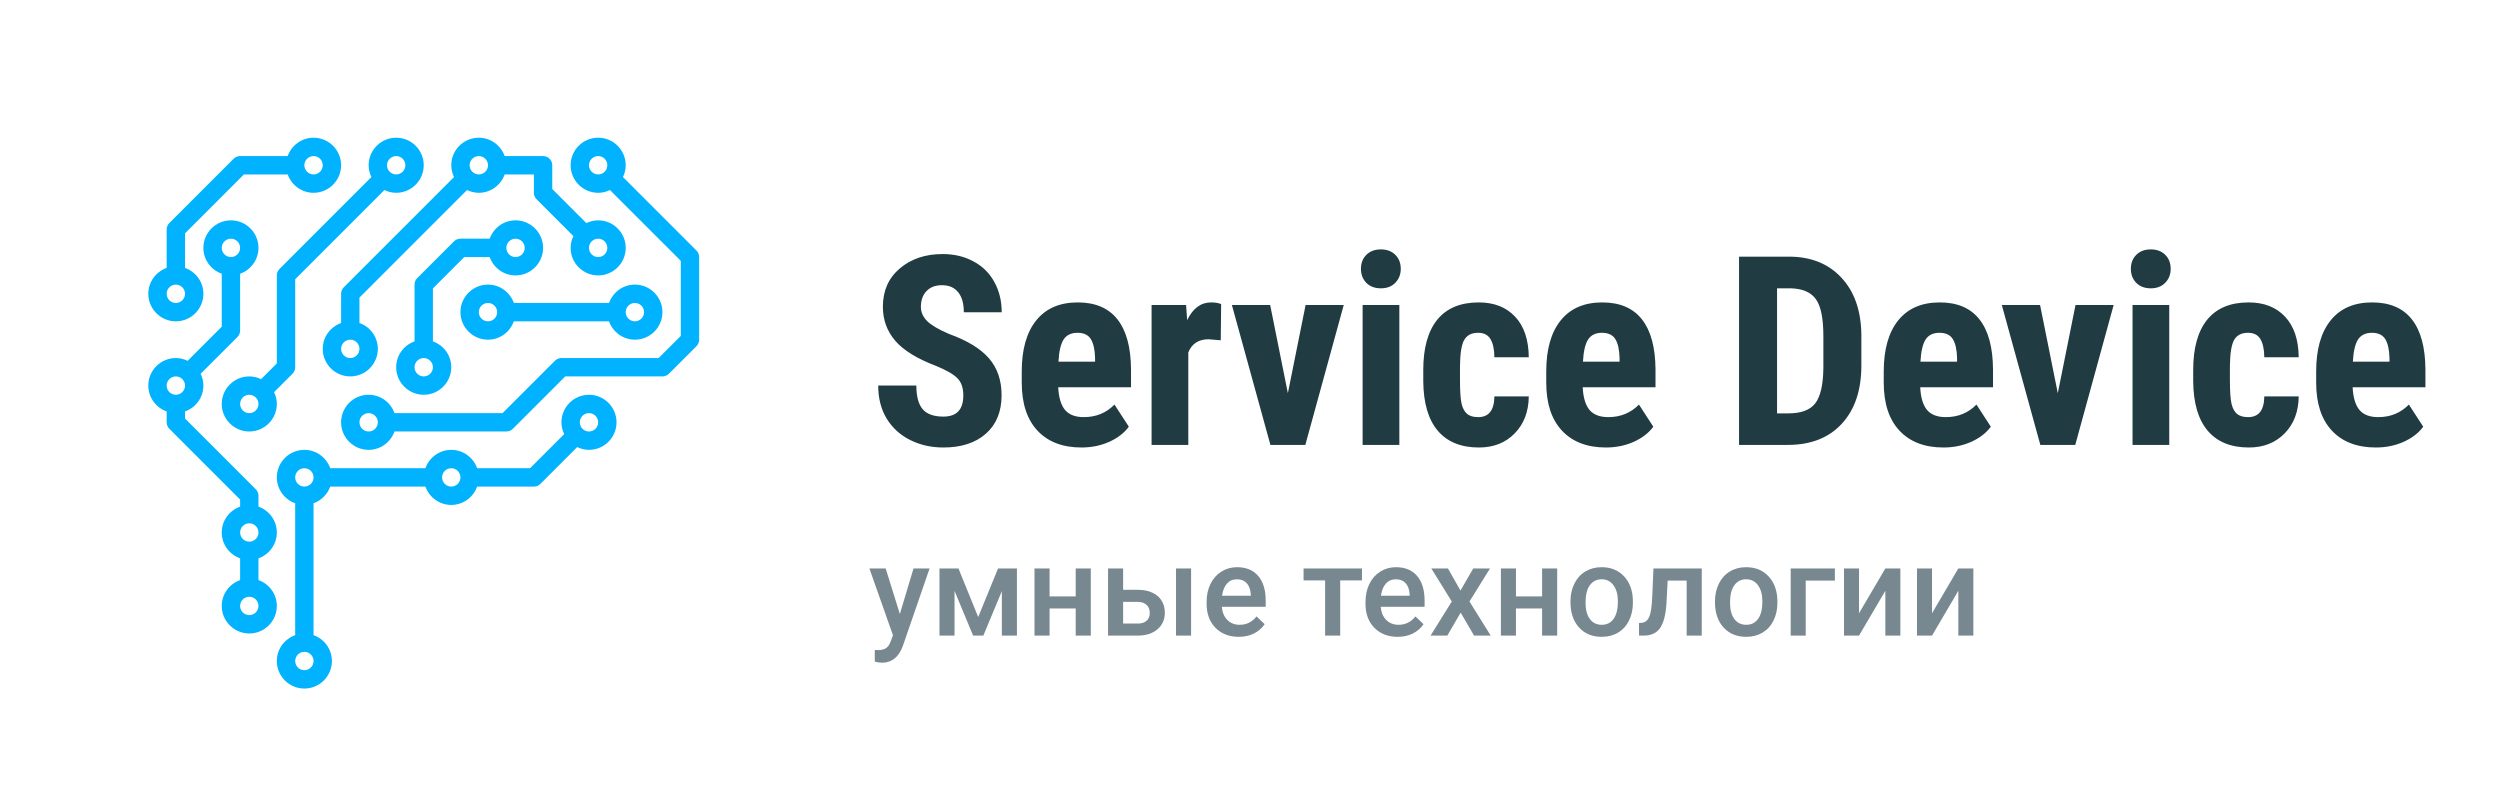
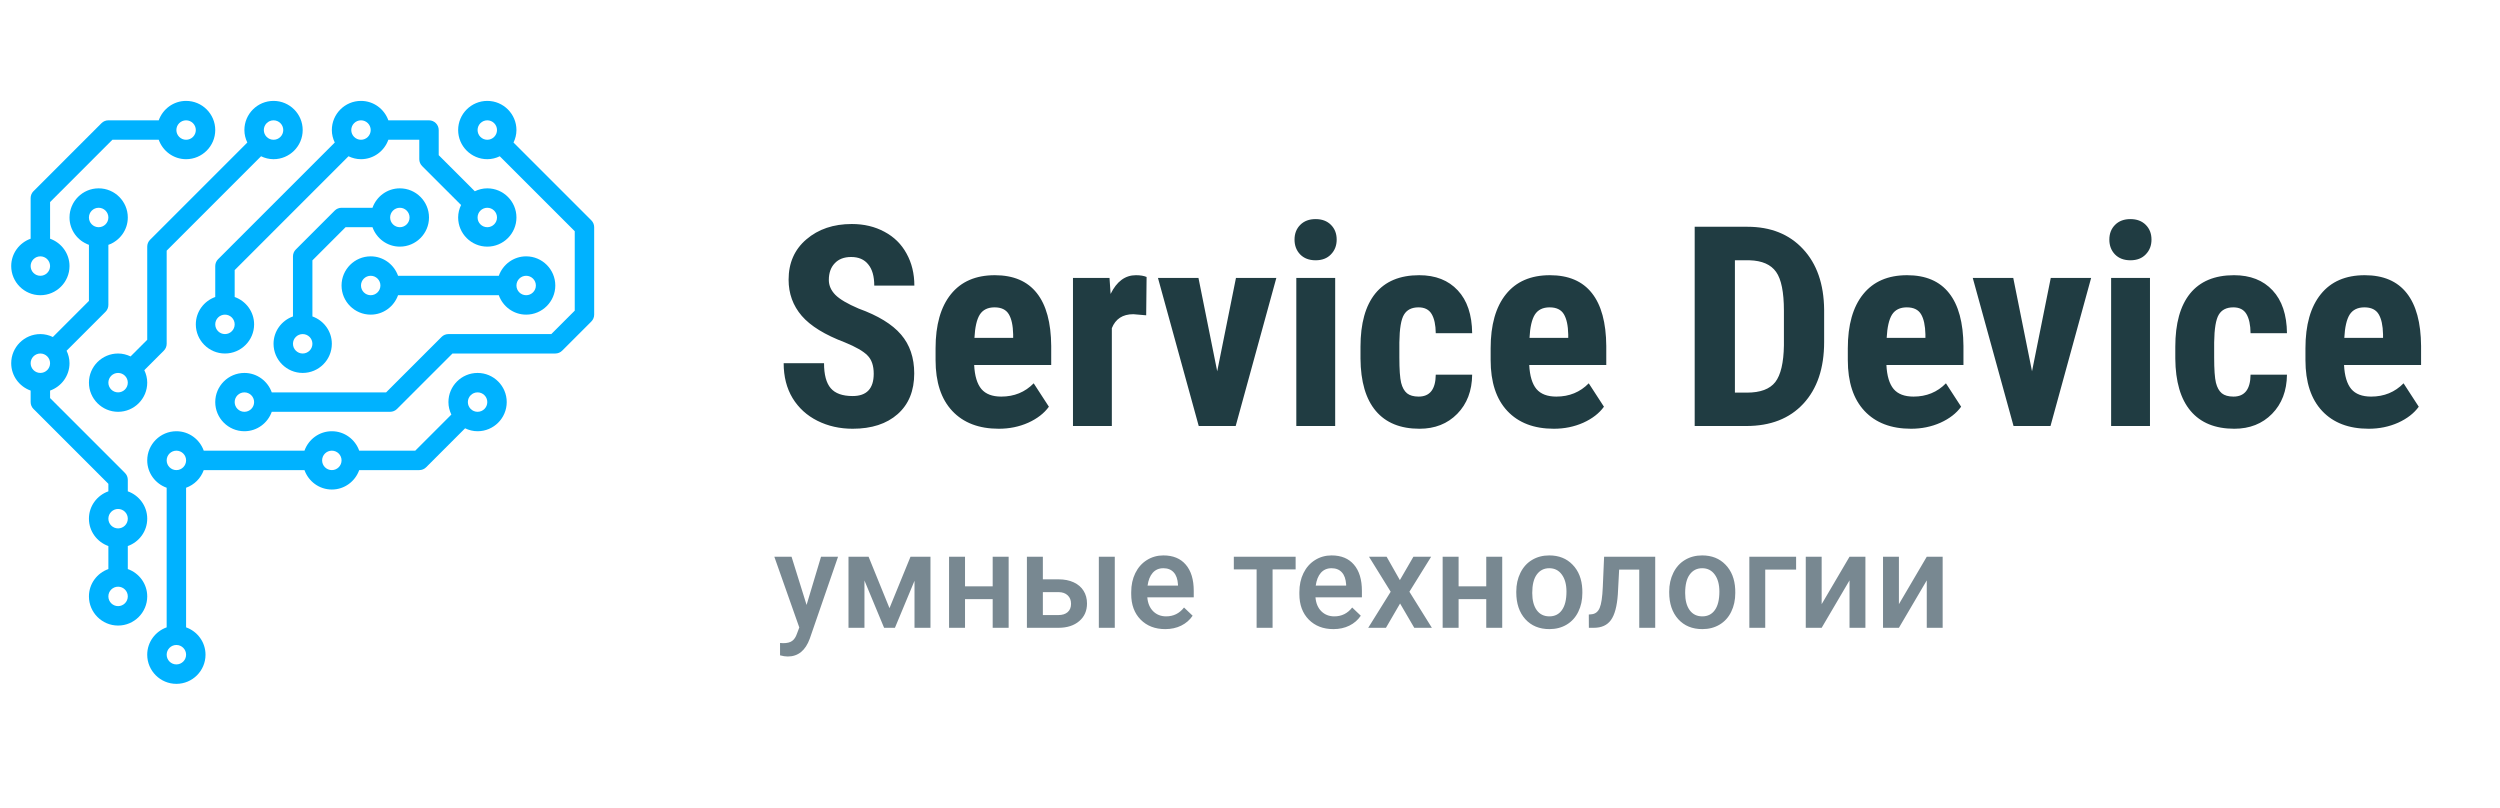
- <svg xmlns="http://www.w3.org/2000/svg" id="icon-logo-footer" width="236" height="76" viewBox="0 0 236 76" fill="none">
-   <path d="M90.936 37.337C90.936 36.613 90.748 36.067 90.374 35.701C90.008 35.327 89.336 34.94 88.36 34.541C86.578 33.866 85.296 33.077 84.515 32.173C83.733 31.262 83.343 30.188 83.343 28.951C83.343 27.453 83.872 26.253 84.93 25.35C85.996 24.438 87.347 23.982 88.982 23.982C90.073 23.982 91.045 24.214 91.9 24.678C92.754 25.134 93.409 25.781 93.865 26.619C94.329 27.457 94.561 28.41 94.561 29.476H90.984C90.984 28.645 90.805 28.015 90.447 27.584C90.097 27.144 89.589 26.924 88.921 26.924C88.295 26.924 87.806 27.111 87.457 27.486C87.107 27.852 86.932 28.349 86.932 28.975C86.932 29.463 87.127 29.907 87.518 30.306C87.908 30.696 88.6 31.103 89.593 31.526C91.326 32.153 92.584 32.922 93.365 33.834C94.154 34.745 94.549 35.905 94.549 37.312C94.549 38.859 94.056 40.067 93.072 40.938C92.087 41.809 90.748 42.244 89.056 42.244C87.908 42.244 86.862 42.008 85.918 41.536C84.974 41.064 84.234 40.389 83.697 39.51C83.168 38.631 82.903 37.593 82.903 36.397H86.504C86.504 37.422 86.704 38.167 87.103 38.631C87.501 39.095 88.152 39.327 89.056 39.327C90.309 39.327 90.936 38.663 90.936 37.337ZM102.093 42.244C100.319 42.244 98.935 41.715 97.942 40.657C96.95 39.599 96.453 38.086 96.453 36.116V35.066C96.453 32.983 96.909 31.376 97.82 30.245C98.732 29.113 100.038 28.548 101.739 28.548C103.399 28.548 104.648 29.081 105.486 30.147C106.325 31.205 106.752 32.776 106.768 34.859V36.556H99.895C99.944 37.532 100.16 38.248 100.542 38.704C100.925 39.152 101.515 39.376 102.312 39.376C103.468 39.376 104.432 38.981 105.206 38.191L106.561 40.279C106.137 40.865 105.523 41.341 104.717 41.707C103.912 42.065 103.037 42.244 102.093 42.244ZM99.92 34.139H103.375V33.821C103.358 33.032 103.228 32.434 102.984 32.027C102.74 31.62 102.317 31.416 101.714 31.416C101.112 31.416 100.673 31.632 100.396 32.063C100.127 32.495 99.969 33.187 99.92 34.139ZM115.24 32.124L114.092 32.027C113.148 32.027 112.509 32.442 112.176 33.272V42H108.709V28.792H111.968L112.066 30.22C112.611 29.105 113.364 28.548 114.324 28.548C114.715 28.548 115.032 28.601 115.276 28.706L115.24 32.124ZM121.575 37.117L123.248 28.792H126.849L123.223 42H119.927L116.29 28.792H119.903L121.575 37.117ZM132.098 42H128.631V28.792H132.098V42ZM128.472 25.374C128.472 24.837 128.643 24.398 128.985 24.056C129.327 23.714 129.782 23.543 130.352 23.543C130.922 23.543 131.377 23.714 131.719 24.056C132.061 24.398 132.232 24.837 132.232 25.374C132.232 25.903 132.061 26.342 131.719 26.692C131.386 27.042 130.93 27.217 130.352 27.217C129.774 27.217 129.314 27.042 128.973 26.692C128.639 26.342 128.472 25.903 128.472 25.374ZM139.544 39.376C140.545 39.376 141.054 38.724 141.07 37.422H144.317C144.301 38.863 143.857 40.026 142.986 40.914C142.116 41.801 140.993 42.244 139.617 42.244C137.916 42.244 136.618 41.715 135.723 40.657C134.828 39.599 134.372 38.041 134.356 35.982V34.932C134.356 32.857 134.795 31.274 135.674 30.184C136.561 29.093 137.868 28.548 139.593 28.548C141.049 28.548 142.197 29 143.035 29.903C143.873 30.798 144.301 32.072 144.317 33.724H141.07C141.062 32.983 140.94 32.413 140.704 32.015C140.468 31.616 140.077 31.416 139.532 31.416C138.93 31.416 138.498 31.632 138.238 32.063C137.977 32.487 137.839 33.313 137.823 34.541V35.884C137.823 36.959 137.876 37.711 137.981 38.143C138.087 38.566 138.262 38.879 138.506 39.083C138.75 39.278 139.096 39.376 139.544 39.376ZM151.604 42.244C149.83 42.244 148.447 41.715 147.454 40.657C146.461 39.599 145.965 38.086 145.965 36.116V35.066C145.965 32.983 146.421 31.376 147.332 30.245C148.243 29.113 149.55 28.548 151.25 28.548C152.911 28.548 154.16 29.081 154.998 30.147C155.836 31.205 156.264 32.776 156.28 34.859V36.556H149.407C149.456 37.532 149.672 38.248 150.054 38.704C150.437 39.152 151.027 39.376 151.824 39.376C152.98 39.376 153.944 38.981 154.717 38.191L156.072 40.279C155.649 40.865 155.035 41.341 154.229 41.707C153.423 42.065 152.549 42.244 151.604 42.244ZM149.432 34.139H152.886V33.821C152.87 33.032 152.74 32.434 152.496 32.027C152.251 31.62 151.828 31.416 151.226 31.416C150.624 31.416 150.184 31.632 149.908 32.063C149.639 32.495 149.48 33.187 149.432 34.139ZM164.166 42V24.227H168.865C170.94 24.227 172.592 24.886 173.821 26.204C175.058 27.523 175.689 29.329 175.713 31.624V34.505C175.713 36.84 175.095 38.676 173.858 40.01C172.629 41.337 170.932 42 168.768 42H164.166ZM167.754 27.217V39.022H168.829C170.025 39.022 170.867 38.708 171.355 38.081C171.844 37.447 172.1 36.356 172.125 34.81V31.722C172.125 30.061 171.893 28.906 171.429 28.255C170.965 27.596 170.175 27.25 169.061 27.217H167.754ZM183.465 42.244C181.691 42.244 180.307 41.715 179.314 40.657C178.322 39.599 177.825 38.086 177.825 36.116V35.066C177.825 32.983 178.281 31.376 179.192 30.245C180.104 29.113 181.41 28.548 183.111 28.548C184.771 28.548 186.02 29.081 186.858 30.147C187.697 31.205 188.124 32.776 188.14 34.859V36.556H181.268C181.316 37.532 181.532 38.248 181.915 38.704C182.297 39.152 182.887 39.376 183.685 39.376C184.84 39.376 185.805 38.981 186.578 38.191L187.933 40.279C187.509 40.865 186.895 41.341 186.089 41.707C185.284 42.065 184.409 42.244 183.465 42.244ZM181.292 34.139H184.747V33.821C184.73 33.032 184.6 32.434 184.356 32.027C184.112 31.62 183.689 31.416 183.086 31.416C182.484 31.416 182.045 31.632 181.768 32.063C181.5 32.495 181.341 33.187 181.292 34.139ZM194.256 37.117L195.928 28.792H199.529L195.904 42H192.608L188.97 28.792H192.583L194.256 37.117ZM204.778 42H201.312V28.792H204.778V42ZM201.153 25.374C201.153 24.837 201.324 24.398 201.666 24.056C202.007 23.714 202.463 23.543 203.033 23.543C203.602 23.543 204.058 23.714 204.4 24.056C204.742 24.398 204.913 24.837 204.913 25.374C204.913 25.903 204.742 26.342 204.4 26.692C204.066 27.042 203.611 27.217 203.033 27.217C202.455 27.217 201.995 27.042 201.653 26.692C201.32 26.342 201.153 25.903 201.153 25.374ZM212.225 39.376C213.226 39.376 213.734 38.724 213.75 37.422H216.998C216.981 38.863 216.538 40.026 215.667 40.914C214.796 41.801 213.673 42.244 212.298 42.244C210.597 42.244 209.299 41.715 208.404 40.657C207.509 39.599 207.053 38.041 207.037 35.982V34.932C207.037 32.857 207.476 31.274 208.355 30.184C209.242 29.093 210.548 28.548 212.273 28.548C213.73 28.548 214.878 29 215.716 29.903C216.554 30.798 216.981 32.072 216.998 33.724H213.75C213.742 32.983 213.62 32.413 213.384 32.015C213.148 31.616 212.758 31.416 212.212 31.416C211.61 31.416 211.179 31.632 210.918 32.063C210.658 32.487 210.52 33.313 210.503 34.541V35.884C210.503 36.959 210.556 37.711 210.662 38.143C210.768 38.566 210.943 38.879 211.187 39.083C211.431 39.278 211.777 39.376 212.225 39.376ZM224.285 42.244C222.511 42.244 221.128 41.715 220.135 40.657C219.142 39.599 218.646 38.086 218.646 36.116V35.066C218.646 32.983 219.101 31.376 220.013 30.245C220.924 29.113 222.23 28.548 223.931 28.548C225.591 28.548 226.84 29.081 227.679 30.147C228.517 31.205 228.944 32.776 228.96 34.859V36.556H222.088C222.137 37.532 222.352 38.248 222.735 38.704C223.117 39.152 223.707 39.376 224.505 39.376C225.66 39.376 226.625 38.981 227.398 38.191L228.753 40.279C228.33 40.865 227.715 41.341 226.91 41.707C226.104 42.065 225.229 42.244 224.285 42.244ZM222.112 34.139H225.567V33.821C225.551 33.032 225.42 32.434 225.176 32.027C224.932 31.62 224.509 31.416 223.907 31.416C223.305 31.416 222.865 31.632 222.588 32.063C222.32 32.495 222.161 33.187 222.112 34.139Z" fill="#203C42" />
-   <path d="M84.947 57.961L86.236 53.66H87.754L85.234 60.961C84.848 62.027 84.191 62.56 83.266 62.56C83.059 62.56 82.83 62.525 82.58 62.455V61.353L82.85 61.371C83.209 61.371 83.478 61.305 83.658 61.172C83.842 61.043 83.986 60.824 84.092 60.516L84.297 59.971L82.07 53.66H83.606L84.947 57.961ZM92.342 58.248L94.217 53.66H95.998V60H94.574V55.805L92.828 60H91.861L90.109 55.781V60H88.686V53.66H90.478L92.342 58.248ZM102.971 60H101.547V57.44H99.08V60H97.656V53.66H99.08V56.303H101.547V53.66H102.971V60ZM106.023 55.676H107.418C107.938 55.676 108.391 55.766 108.777 55.945C109.164 56.125 109.457 56.377 109.656 56.701C109.859 57.025 109.961 57.402 109.961 57.832C109.961 58.484 109.73 59.008 109.27 59.402C108.809 59.797 108.195 59.996 107.43 60H104.6V53.66H106.023V55.676ZM112.439 60H111.016V53.66H112.439V60ZM106.023 56.818V58.863H107.412C107.76 58.863 108.033 58.777 108.232 58.605C108.436 58.43 108.537 58.182 108.537 57.861C108.537 57.541 108.438 57.289 108.238 57.105C108.043 56.918 107.777 56.822 107.441 56.818H106.023ZM116.939 60.117C116.037 60.117 115.305 59.834 114.742 59.268C114.184 58.697 113.904 57.94 113.904 56.994V56.818C113.904 56.185 114.025 55.621 114.268 55.125C114.514 54.625 114.857 54.236 115.299 53.959C115.74 53.682 116.232 53.543 116.775 53.543C117.639 53.543 118.305 53.818 118.773 54.369C119.246 54.92 119.482 55.699 119.482 56.707V57.281H115.34C115.383 57.805 115.557 58.219 115.861 58.523C116.17 58.828 116.557 58.98 117.021 58.98C117.674 58.98 118.205 58.717 118.615 58.19L119.383 58.922C119.129 59.301 118.789 59.596 118.363 59.807C117.941 60.014 117.467 60.117 116.939 60.117ZM116.77 54.685C116.379 54.685 116.062 54.822 115.82 55.096C115.582 55.369 115.43 55.75 115.363 56.238H118.076V56.133C118.045 55.656 117.918 55.297 117.695 55.055C117.473 54.809 117.164 54.685 116.77 54.685ZM128.57 54.791H126.514V60H125.09V54.791H123.057V53.66H128.57V54.791ZM131.939 60.117C131.037 60.117 130.305 59.834 129.742 59.268C129.184 58.697 128.904 57.94 128.904 56.994V56.818C128.904 56.185 129.025 55.621 129.268 55.125C129.514 54.625 129.857 54.236 130.299 53.959C130.74 53.682 131.232 53.543 131.775 53.543C132.639 53.543 133.305 53.818 133.773 54.369C134.246 54.92 134.482 55.699 134.482 56.707V57.281H130.34C130.383 57.805 130.557 58.219 130.861 58.523C131.17 58.828 131.557 58.98 132.021 58.98C132.674 58.98 133.205 58.717 133.615 58.19L134.383 58.922C134.129 59.301 133.789 59.596 133.363 59.807C132.941 60.014 132.467 60.117 131.939 60.117ZM131.77 54.685C131.379 54.685 131.062 54.822 130.82 55.096C130.582 55.369 130.43 55.75 130.363 56.238H133.076V56.133C133.045 55.656 132.918 55.297 132.695 55.055C132.473 54.809 132.164 54.685 131.77 54.685ZM137.869 55.746L139.076 53.66H140.658L138.719 56.783L140.723 60H139.152L137.887 57.832L136.627 60H135.045L137.049 56.783L135.115 53.66H136.686L137.869 55.746ZM146.998 60H145.574V57.44H143.107V60H141.684V53.66H143.107V56.303H145.574V53.66H146.998V60ZM148.252 56.772C148.252 56.15 148.375 55.592 148.621 55.096C148.867 54.596 149.213 54.213 149.658 53.947C150.104 53.678 150.615 53.543 151.193 53.543C152.049 53.543 152.742 53.818 153.273 54.369C153.809 54.92 154.098 55.65 154.141 56.56L154.146 56.895C154.146 57.52 154.025 58.078 153.783 58.57C153.545 59.062 153.201 59.443 152.752 59.713C152.307 59.982 151.791 60.117 151.205 60.117C150.311 60.117 149.594 59.82 149.055 59.227C148.52 58.629 148.252 57.834 148.252 56.842V56.772ZM149.676 56.895C149.676 57.547 149.811 58.059 150.08 58.43C150.35 58.797 150.725 58.98 151.205 58.98C151.686 58.98 152.059 58.793 152.324 58.418C152.594 58.043 152.729 57.494 152.729 56.772C152.729 56.131 152.59 55.623 152.312 55.248C152.039 54.873 151.666 54.685 151.193 54.685C150.729 54.685 150.359 54.871 150.086 55.242C149.812 55.609 149.676 56.16 149.676 56.895ZM160.645 53.66V60H159.221V54.809H157.428L157.311 57.018C157.236 58.08 157.031 58.844 156.695 59.309C156.363 59.77 155.854 60 155.166 60H154.727L154.721 58.816L155.014 58.787C155.326 58.744 155.553 58.555 155.693 58.219C155.838 57.879 155.93 57.262 155.969 56.367L156.086 53.66H160.645ZM161.893 56.772C161.893 56.15 162.016 55.592 162.262 55.096C162.508 54.596 162.854 54.213 163.299 53.947C163.744 53.678 164.256 53.543 164.834 53.543C165.689 53.543 166.383 53.818 166.914 54.369C167.449 54.92 167.738 55.65 167.781 56.56L167.787 56.895C167.787 57.52 167.666 58.078 167.424 58.57C167.186 59.062 166.842 59.443 166.393 59.713C165.947 59.982 165.432 60.117 164.846 60.117C163.951 60.117 163.234 59.82 162.695 59.227C162.16 58.629 161.893 57.834 161.893 56.842V56.772ZM163.316 56.895C163.316 57.547 163.451 58.059 163.721 58.43C163.99 58.797 164.365 58.98 164.846 58.98C165.326 58.98 165.699 58.793 165.965 58.418C166.234 58.043 166.369 57.494 166.369 56.772C166.369 56.131 166.23 55.623 165.953 55.248C165.68 54.873 165.307 54.685 164.834 54.685C164.369 54.685 164 54.871 163.727 55.242C163.453 55.609 163.316 56.16 163.316 56.895ZM173.213 54.809H170.459V60H169.041V53.66H173.213V54.809ZM177.977 53.66H179.395V60H177.977V55.77L175.492 60H174.074V53.66H175.492V57.891L177.977 53.66ZM184.867 53.66H186.285V60H184.867V55.77L182.383 60H180.965V53.66H182.383V57.891L184.867 53.66Z" fill="#788891" />
-   <path d="M46.067 26.866C47.195 26.866 48.148 27.594 48.507 28.6H57.493C57.852 27.594 58.805 26.866 59.933 26.866C61.367 26.866 62.533 28.033 62.533 29.466C62.533 30.9 61.367 32.066 59.933 32.066C58.805 32.066 57.852 31.339 57.493 30.333H48.506C48.148 31.339 47.194 32.066 46.066 32.066C44.632 32.066 43.466 30.9 43.466 29.466C43.466 28.033 44.633 26.866 46.067 26.866ZM59.933 30.333C60.411 30.333 60.8 29.945 60.8 29.466C60.8 28.988 60.411 28.6 59.933 28.6C59.456 28.6 59.067 28.988 59.067 29.466C59.067 29.945 59.456 30.333 59.933 30.333ZM46.067 30.333C46.544 30.333 46.933 29.945 46.933 29.466C46.933 28.988 46.544 28.6 46.067 28.6C45.589 28.6 45.2 28.988 45.2 29.466C45.2 29.945 45.589 30.333 46.067 30.333Z" fill="#00B2FF" />
-   <path d="M39.133 32.226V26.866C39.133 26.636 39.224 26.416 39.387 26.254L42.854 22.787C43.016 22.624 43.237 22.533 43.467 22.533H46.226C46.585 21.527 47.538 20.8 48.667 20.8C50.1 20.8 51.267 21.966 51.267 23.4C51.267 24.833 50.1 26 48.667 26C47.538 26 46.585 25.273 46.226 24.267H43.825L40.867 27.225V32.226C41.873 32.585 42.6 33.538 42.6 34.666C42.6 36.1 41.433 37.266 40 37.266C38.566 37.266 37.4 36.1 37.4 34.666C37.4 33.538 38.127 32.585 39.133 32.226ZM48.667 24.267C49.144 24.267 49.533 23.878 49.533 23.4C49.533 22.922 49.144 22.533 48.667 22.533C48.189 22.533 47.8 22.922 47.8 23.4C47.8 23.878 48.189 24.267 48.667 24.267ZM40 35.533C40.477 35.533 40.867 35.145 40.867 34.666C40.867 34.188 40.477 33.8 40 33.8C39.522 33.8 39.133 34.188 39.133 34.666C39.133 35.145 39.522 35.533 40 35.533Z" fill="#00B2FF" />
-   <path d="M23.533 35.533C23.934 35.533 24.308 35.631 24.647 35.794L26.133 34.307V26C26.133 25.769 26.224 25.549 26.387 25.387L35.061 16.714C34.898 16.375 34.8 16 34.8 15.6C34.8 14.166 35.967 13 37.4 13C38.834 13 40 14.166 40 15.6C40 17.033 38.834 18.2 37.4 18.2C37 18.2 36.625 18.102 36.286 17.939L27.867 26.359V34.666C27.867 34.897 27.776 35.117 27.613 35.279L25.872 37.019C26.035 37.358 26.133 37.733 26.133 38.133C26.133 39.566 24.967 40.733 23.533 40.733C22.1 40.733 20.933 39.566 20.933 38.133C20.933 36.7 22.1 35.533 23.533 35.533ZM37.4 16.467C37.877 16.467 38.267 16.078 38.267 15.6C38.267 15.122 37.877 14.733 37.4 14.733C36.922 14.733 36.533 15.122 36.533 15.6C36.533 16.078 36.922 16.467 37.4 16.467ZM23.533 39C24.011 39 24.4 38.611 24.4 38.133C24.4 37.654 24.011 37.266 23.533 37.266C23.056 37.266 22.667 37.654 22.667 38.133C22.667 38.611 23.056 39 23.533 39Z" fill="#00B2FF" />
-   <path d="M15.733 25.293V21.666C15.733 21.436 15.824 21.216 15.987 21.054L22.054 14.987C22.216 14.824 22.437 14.733 22.667 14.733H27.159C27.518 13.727 28.472 13 29.6 13C31.033 13 32.2 14.166 32.2 15.6C32.2 17.033 31.033 18.2 29.6 18.2C28.472 18.2 27.518 17.473 27.159 16.467H23.025L17.467 22.025V25.293C18.473 25.651 19.2 26.605 19.2 27.733C19.2 29.166 18.033 30.333 16.6 30.333C15.166 30.333 14 29.166 14 27.733C14 26.605 14.727 25.651 15.733 25.293ZM29.6 16.467C30.078 16.467 30.467 16.078 30.467 15.6C30.467 15.122 30.078 14.733 29.6 14.733C29.122 14.733 28.733 15.122 28.733 15.6C28.733 16.078 29.122 16.467 29.6 16.467ZM16.6 28.6C17.078 28.6 17.467 28.212 17.467 27.733C17.467 27.255 17.078 26.866 16.6 26.866C16.122 26.866 15.733 27.255 15.733 27.733C15.733 28.212 16.122 28.6 16.6 28.6Z" fill="#00B2FF" />
-   <path d="M27.866 59.959V47.507C26.86 47.148 26.133 46.194 26.133 45.066C26.133 43.633 27.3 42.466 28.733 42.466C29.862 42.466 30.815 43.193 31.174 44.2H40.159C40.518 43.193 41.472 42.466 42.6 42.466C43.728 42.466 44.682 43.193 45.041 44.2H50.041L53.261 40.98C53.098 40.641 53 40.267 53 39.866C53 38.433 54.166 37.266 55.6 37.266C57.033 37.266 58.2 38.433 58.2 39.866C58.2 41.3 57.033 42.466 55.6 42.466C55.2 42.466 54.825 42.368 54.486 42.205L51.013 45.679C50.851 45.842 50.63 45.933 50.4 45.933H45.041C44.682 46.939 43.728 47.666 42.6 47.666C41.472 47.666 40.518 46.939 40.159 45.933H31.173C30.911 46.667 30.333 47.245 29.599 47.507V59.959C30.605 60.318 31.332 61.272 31.332 62.4C31.332 63.834 30.166 65 28.732 65C27.299 65 26.132 63.834 26.132 62.4C26.132 61.272 26.86 60.318 27.866 59.959ZM55.6 40.733C56.078 40.733 56.467 40.345 56.467 39.866C56.467 39.388 56.078 38.999 55.6 38.999C55.122 38.999 54.733 39.388 54.733 39.866C54.733 40.345 55.122 40.733 55.6 40.733ZM42.6 45.933C43.078 45.933 43.467 45.544 43.467 45.066C43.467 44.588 43.078 44.2 42.6 44.2C42.122 44.2 41.733 44.588 41.733 45.066C41.733 45.544 42.122 45.933 42.6 45.933ZM28.733 63.266C29.211 63.266 29.6 62.877 29.6 62.399C29.6 61.921 29.211 61.532 28.733 61.532C28.256 61.532 27.867 61.921 27.867 62.399C27.867 62.877 28.256 63.266 28.733 63.266ZM28.733 45.933C29.211 45.933 29.6 45.544 29.6 45.066C29.6 44.588 29.211 44.2 28.733 44.2C28.256 44.2 27.867 44.588 27.867 45.066C27.867 45.544 28.256 45.933 28.733 45.933Z" fill="#00B2FF" />
-   <path d="M32.2 30.492V27.733C32.2 27.503 32.291 27.282 32.454 27.12L42.861 16.714C42.698 16.375 42.6 16 42.6 15.6C42.6 14.166 43.767 13 45.2 13C46.328 13 47.282 13.727 47.641 14.733H51.267C51.745 14.733 52.133 15.121 52.133 15.6V17.841L55.353 21.061C55.692 20.898 56.066 20.8 56.467 20.8C57.9 20.8 59.067 21.966 59.067 23.4C59.067 24.833 57.9 26 56.467 26C55.033 26 53.867 24.833 53.867 23.4C53.867 22.999 53.965 22.625 54.127 22.286L50.654 18.813C50.491 18.651 50.4 18.43 50.4 18.2V16.467H47.641C47.282 17.473 46.328 18.2 45.2 18.2C44.8 18.2 44.425 18.102 44.086 17.939L33.933 28.092V30.492C34.94 30.851 35.667 31.805 35.667 32.933C35.667 34.366 34.5 35.533 33.067 35.533C31.633 35.533 30.467 34.366 30.467 32.933C30.467 31.805 31.194 30.851 32.2 30.492ZM56.467 24.267C56.944 24.267 57.333 23.878 57.333 23.4C57.333 22.921 56.944 22.533 56.467 22.533C55.989 22.533 55.6 22.921 55.6 23.4C55.6 23.878 55.989 24.267 56.467 24.267ZM45.2 16.467C45.678 16.467 46.067 16.078 46.067 15.6C46.067 15.122 45.678 14.733 45.2 14.733C44.722 14.733 44.333 15.122 44.333 15.6C44.333 16.078 44.722 16.467 45.2 16.467ZM33.067 33.8C33.544 33.8 33.933 33.411 33.933 32.933C33.933 32.455 33.544 32.066 33.067 32.066C32.589 32.066 32.2 32.455 32.2 32.933C32.2 33.411 32.589 33.8 33.067 33.8Z" fill="#00B2FF" />
-   <path d="M34.8 37.266C35.928 37.266 36.882 37.993 37.24 39H47.441L52.387 34.054C52.549 33.891 52.77 33.8 53 33.8H62.175L64.267 31.708V24.625L57.58 17.939C57.242 18.102 56.867 18.2 56.467 18.2C55.033 18.2 53.867 17.033 53.867 15.6C53.867 14.166 55.033 13 56.467 13C57.9 13 59.067 14.166 59.067 15.6C59.067 16 58.969 16.375 58.806 16.714L65.746 23.654C65.909 23.816 66 24.036 66 24.267V32.066C66 32.297 65.909 32.517 65.746 32.679L63.146 35.279C62.984 35.442 62.763 35.533 62.533 35.533H53.359L48.413 40.479C48.251 40.642 48.03 40.733 47.8 40.733H37.24C36.882 41.739 35.928 42.466 34.8 42.466C33.367 42.466 32.2 41.3 32.2 39.866C32.2 38.433 33.367 37.266 34.8 37.266ZM56.467 14.733C55.989 14.733 55.6 15.122 55.6 15.6C55.6 16.078 55.989 16.467 56.467 16.467C56.944 16.467 57.333 16.078 57.333 15.6C57.333 15.122 56.944 14.733 56.467 14.733ZM34.8 40.733C35.278 40.733 35.667 40.345 35.667 39.866C35.667 39.388 35.278 39 34.8 39C34.322 39 33.933 39.388 33.933 39.866C33.933 40.345 34.322 40.733 34.8 40.733Z" fill="#00B2FF" />
-   <path d="M16.6 33.8C17 33.8 17.375 33.898 17.714 34.061L20.933 30.841V25.84C19.927 25.482 19.2 24.528 19.2 23.4C19.2 21.966 20.366 20.8 21.8 20.8C23.233 20.8 24.4 21.966 24.4 23.4C24.4 24.528 23.673 25.482 22.667 25.84V31.2C22.667 31.43 22.576 31.65 22.413 31.812L18.939 35.286C19.102 35.625 19.2 35.999 19.2 36.4C19.2 37.528 18.473 38.481 17.467 38.84V39.508L24.146 46.187C24.309 46.349 24.4 46.569 24.4 46.8V47.826C25.406 48.184 26.133 49.138 26.133 50.266C26.133 51.395 25.406 52.348 24.4 52.707V54.76C25.406 55.118 26.133 56.072 26.133 57.2C26.133 58.634 24.967 59.8 23.533 59.8C22.1 59.8 20.933 58.634 20.933 57.2C20.933 56.072 21.66 55.118 22.667 54.76V52.707C21.66 52.348 20.933 51.395 20.933 50.266C20.933 49.138 21.66 48.184 22.667 47.826V47.158L15.987 40.479C15.824 40.317 15.733 40.097 15.733 39.866V38.84C14.727 38.481 14 37.528 14 36.4C14 34.966 15.166 33.8 16.6 33.8ZM21.8 24.267C22.277 24.267 22.667 23.878 22.667 23.4C22.667 22.922 22.277 22.533 21.8 22.533C21.322 22.533 20.933 22.922 20.933 23.4C20.933 23.878 21.322 24.267 21.8 24.267ZM23.533 58.066C24.011 58.066 24.4 57.678 24.4 57.199C24.4 56.721 24.011 56.333 23.533 56.333C23.056 56.333 22.667 56.721 22.667 57.199C22.667 57.678 23.056 58.066 23.533 58.066ZM23.533 51.133C24.011 51.133 24.4 50.745 24.4 50.266C24.4 49.788 24.011 49.4 23.533 49.4C23.056 49.4 22.667 49.788 22.667 50.266C22.667 50.745 23.056 51.133 23.533 51.133ZM16.6 37.266C17.078 37.266 17.467 36.878 17.467 36.4C17.467 35.921 17.078 35.533 16.6 35.533C16.122 35.533 15.733 35.921 15.733 36.4C15.733 36.878 16.122 37.266 16.6 37.266Z" fill="#00B2FF" />
+ <svg xmlns="http://www.w3.org/2000/svg" id="icon-logo-footer" width="223" height="72" viewBox="0 0 223 72" fill="none">
+   <path d="M77.936 33.337C77.936 32.613 77.748 32.067 77.374 31.701C77.008 31.327 76.336 30.94 75.36 30.541C73.578 29.866 72.296 29.077 71.515 28.173C70.733 27.262 70.343 26.188 70.343 24.951C70.343 23.453 70.872 22.253 71.93 21.35C72.996 20.438 74.347 19.982 75.982 19.982C77.073 19.982 78.045 20.214 78.9 20.678C79.754 21.134 80.409 21.781 80.865 22.619C81.329 23.457 81.561 24.41 81.561 25.476H77.984C77.984 24.645 77.805 24.015 77.447 23.584C77.097 23.144 76.589 22.924 75.921 22.924C75.295 22.924 74.806 23.111 74.457 23.486C74.107 23.852 73.932 24.349 73.932 24.975C73.932 25.463 74.127 25.907 74.518 26.306C74.908 26.696 75.6 27.103 76.593 27.526C78.326 28.153 79.584 28.922 80.365 29.834C81.154 30.745 81.549 31.905 81.549 33.312C81.549 34.859 81.056 36.067 80.072 36.938C79.087 37.809 77.748 38.244 76.056 38.244C74.908 38.244 73.862 38.008 72.918 37.536C71.974 37.064 71.234 36.389 70.697 35.51C70.168 34.631 69.903 33.593 69.903 32.397H73.504C73.504 33.422 73.704 34.167 74.103 34.631C74.501 35.095 75.152 35.327 76.056 35.327C77.309 35.327 77.936 34.663 77.936 33.337ZM89.093 38.244C87.319 38.244 85.935 37.715 84.942 36.657C83.95 35.599 83.453 34.086 83.453 32.116V31.066C83.453 28.983 83.909 27.376 84.82 26.245C85.732 25.113 87.038 24.548 88.739 24.548C90.399 24.548 91.648 25.081 92.486 26.147C93.325 27.205 93.752 28.776 93.768 30.859V32.556H86.895C86.944 33.532 87.16 34.248 87.543 34.704C87.925 35.152 88.515 35.376 89.312 35.376C90.468 35.376 91.433 34.981 92.206 34.191L93.561 36.279C93.137 36.865 92.523 37.341 91.717 37.707C90.912 38.065 90.037 38.244 89.093 38.244ZM86.92 30.139H90.374V29.821C90.358 29.032 90.228 28.434 89.984 28.027C89.74 27.62 89.317 27.416 88.714 27.416C88.112 27.416 87.673 27.632 87.396 28.064C87.127 28.495 86.969 29.186 86.92 30.139ZM102.24 28.125L101.092 28.027C100.148 28.027 99.509 28.442 99.176 29.272V38H95.709V24.792H98.968L99.066 26.22C99.611 25.105 100.364 24.548 101.324 24.548C101.715 24.548 102.032 24.601 102.276 24.706L102.24 28.125ZM108.575 33.117L110.248 24.792H113.849L110.223 38H106.927L103.29 24.792H106.903L108.575 33.117ZM119.098 38H115.631V24.792H119.098V38ZM115.472 21.374C115.472 20.837 115.643 20.398 115.985 20.056C116.327 19.714 116.782 19.543 117.352 19.543C117.922 19.543 118.377 19.714 118.719 20.056C119.061 20.398 119.232 20.837 119.232 21.374C119.232 21.903 119.061 22.342 118.719 22.692C118.386 23.042 117.93 23.217 117.352 23.217C116.774 23.217 116.314 23.042 115.973 22.692C115.639 22.342 115.472 21.903 115.472 21.374ZM126.544 35.376C127.545 35.376 128.054 34.724 128.07 33.422H131.317C131.301 34.863 130.857 36.026 129.986 36.914C129.116 37.801 127.993 38.244 126.617 38.244C124.916 38.244 123.618 37.715 122.723 36.657C121.828 35.599 121.372 34.041 121.356 31.982V30.932C121.356 28.857 121.795 27.274 122.674 26.184C123.561 25.093 124.868 24.548 126.593 24.548C128.049 24.548 129.197 25 130.035 25.903C130.873 26.798 131.301 28.072 131.317 29.724H128.07C128.062 28.983 127.94 28.413 127.704 28.015C127.468 27.616 127.077 27.416 126.532 27.416C125.93 27.416 125.498 27.632 125.238 28.064C124.977 28.487 124.839 29.313 124.823 30.541V31.884C124.823 32.959 124.876 33.711 124.981 34.143C125.087 34.566 125.262 34.879 125.506 35.083C125.75 35.278 126.096 35.376 126.544 35.376ZM138.604 38.244C136.83 38.244 135.447 37.715 134.454 36.657C133.461 35.599 132.965 34.086 132.965 32.116V31.066C132.965 28.983 133.421 27.376 134.332 26.245C135.243 25.113 136.55 24.548 138.25 24.548C139.911 24.548 141.16 25.081 141.998 26.147C142.836 27.205 143.264 28.776 143.28 30.859V32.556H136.407C136.456 33.532 136.672 34.248 137.054 34.704C137.437 35.152 138.027 35.376 138.824 35.376C139.98 35.376 140.944 34.981 141.717 34.191L143.072 36.279C142.649 36.865 142.035 37.341 141.229 37.707C140.423 38.065 139.549 38.244 138.604 38.244ZM136.432 30.139H139.886V29.821C139.87 29.032 139.74 28.434 139.496 28.027C139.251 27.62 138.828 27.416 138.226 27.416C137.624 27.416 137.184 27.632 136.908 28.064C136.639 28.495 136.48 29.186 136.432 30.139ZM151.166 38V20.227H155.865C157.94 20.227 159.592 20.886 160.821 22.204C162.058 23.523 162.689 25.329 162.713 27.624V30.505C162.713 32.84 162.095 34.676 160.858 36.01C159.629 37.337 157.932 38 155.768 38H151.166ZM154.754 23.217V35.022H155.829C157.025 35.022 157.867 34.708 158.355 34.081C158.844 33.447 159.1 32.356 159.125 30.81V27.722C159.125 26.061 158.893 24.906 158.429 24.255C157.965 23.596 157.175 23.25 156.061 23.217H154.754ZM170.465 38.244C168.691 38.244 167.307 37.715 166.314 36.657C165.322 35.599 164.825 34.086 164.825 32.116V31.066C164.825 28.983 165.281 27.376 166.192 26.245C167.104 25.113 168.41 24.548 170.111 24.548C171.771 24.548 173.02 25.081 173.858 26.147C174.697 27.205 175.124 28.776 175.14 30.859V32.556H168.268C168.316 33.532 168.532 34.248 168.915 34.704C169.297 35.152 169.887 35.376 170.685 35.376C171.84 35.376 172.805 34.981 173.578 34.191L174.933 36.279C174.509 36.865 173.895 37.341 173.089 37.707C172.284 38.065 171.409 38.244 170.465 38.244ZM168.292 30.139H171.747V29.821C171.73 29.032 171.6 28.434 171.356 28.027C171.112 27.62 170.689 27.416 170.086 27.416C169.484 27.416 169.045 27.632 168.768 28.064C168.5 28.495 168.341 29.186 168.292 30.139ZM181.256 33.117L182.928 24.792H186.529L182.904 38H179.608L175.97 24.792H179.583L181.256 33.117ZM191.778 38H188.312V24.792H191.778V38ZM188.153 21.374C188.153 20.837 188.324 20.398 188.666 20.056C189.007 19.714 189.463 19.543 190.033 19.543C190.602 19.543 191.058 19.714 191.4 20.056C191.742 20.398 191.913 20.837 191.913 21.374C191.913 21.903 191.742 22.342 191.4 22.692C191.066 23.042 190.611 23.217 190.033 23.217C189.455 23.217 188.995 23.042 188.653 22.692C188.32 22.342 188.153 21.903 188.153 21.374ZM199.225 35.376C200.226 35.376 200.734 34.724 200.75 33.422H203.998C203.981 34.863 203.538 36.026 202.667 36.914C201.796 37.801 200.673 38.244 199.298 38.244C197.597 38.244 196.299 37.715 195.404 36.657C194.509 35.599 194.053 34.041 194.037 31.982V30.932C194.037 28.857 194.476 27.274 195.355 26.184C196.242 25.093 197.548 24.548 199.273 24.548C200.73 24.548 201.878 25 202.716 25.903C203.554 26.798 203.981 28.072 203.998 29.724H200.75C200.742 28.983 200.62 28.413 200.384 28.015C200.148 27.616 199.758 27.416 199.212 27.416C198.61 27.416 198.179 27.632 197.918 28.064C197.658 28.487 197.52 29.313 197.503 30.541V31.884C197.503 32.959 197.556 33.711 197.662 34.143C197.768 34.566 197.943 34.879 198.187 35.083C198.431 35.278 198.777 35.376 199.225 35.376ZM211.285 38.244C209.511 38.244 208.128 37.715 207.135 36.657C206.142 35.599 205.646 34.086 205.646 32.116V31.066C205.646 28.983 206.101 27.376 207.013 26.245C207.924 25.113 209.23 24.548 210.931 24.548C212.591 24.548 213.84 25.081 214.679 26.147C215.517 27.205 215.944 28.776 215.96 30.859V32.556H209.088C209.137 33.532 209.352 34.248 209.735 34.704C210.117 35.152 210.707 35.376 211.505 35.376C212.66 35.376 213.625 34.981 214.398 34.191L215.753 36.279C215.33 36.865 214.715 37.341 213.91 37.707C213.104 38.065 212.229 38.244 211.285 38.244ZM209.112 30.139H212.567V29.821C212.551 29.032 212.42 28.434 212.176 28.027C211.932 27.62 211.509 27.416 210.907 27.416C210.305 27.416 209.865 27.632 209.588 28.064C209.32 28.495 209.161 29.186 209.112 30.139Z" fill="#203C42" />
+   <path d="M71.947 53.961L73.236 49.66H74.754L72.234 56.961C71.848 58.027 71.191 58.56 70.266 58.56C70.059 58.56 69.83 58.525 69.58 58.455V57.353L69.85 57.371C70.209 57.371 70.478 57.305 70.658 57.172C70.842 57.043 70.986 56.824 71.092 56.516L71.297 55.971L69.07 49.66H70.606L71.947 53.961ZM79.342 54.248L81.217 49.66H82.998V56H81.574V51.805L79.828 56H78.861L77.109 51.781V56H75.686V49.66H77.478L79.342 54.248ZM89.971 56H88.547V53.44H86.08V56H84.656V49.66H86.08V52.303H88.547V49.66H89.971V56ZM93.023 51.676H94.418C94.938 51.676 95.391 51.766 95.777 51.945C96.164 52.125 96.457 52.377 96.656 52.701C96.859 53.025 96.961 53.402 96.961 53.832C96.961 54.484 96.731 55.008 96.269 55.402C95.809 55.797 95.195 55.996 94.43 56H91.6V49.66H93.023V51.676ZM99.439 56H98.016V49.66H99.439V56ZM93.023 52.818V54.863H94.412C94.76 54.863 95.033 54.777 95.232 54.605C95.436 54.43 95.537 54.182 95.537 53.861C95.537 53.541 95.438 53.289 95.238 53.105C95.043 52.918 94.777 52.822 94.441 52.818H93.023ZM103.939 56.117C103.037 56.117 102.305 55.834 101.742 55.268C101.184 54.697 100.904 53.94 100.904 52.994V52.818C100.904 52.185 101.025 51.621 101.268 51.125C101.514 50.625 101.857 50.236 102.299 49.959C102.74 49.682 103.232 49.543 103.775 49.543C104.639 49.543 105.305 49.818 105.773 50.369C106.246 50.92 106.482 51.699 106.482 52.707V53.281H102.34C102.383 53.805 102.557 54.219 102.861 54.523C103.17 54.828 103.557 54.98 104.021 54.98C104.674 54.98 105.205 54.717 105.615 54.19L106.383 54.922C106.129 55.301 105.789 55.596 105.363 55.807C104.941 56.014 104.467 56.117 103.939 56.117ZM103.77 50.685C103.379 50.685 103.062 50.822 102.82 51.096C102.582 51.369 102.43 51.75 102.363 52.238H105.076V52.133C105.045 51.656 104.918 51.297 104.695 51.055C104.473 50.809 104.164 50.685 103.77 50.685ZM115.57 50.791H113.514V56H112.09V50.791H110.057V49.66H115.57V50.791ZM118.939 56.117C118.037 56.117 117.305 55.834 116.742 55.268C116.184 54.697 115.904 53.94 115.904 52.994V52.818C115.904 52.185 116.025 51.621 116.268 51.125C116.514 50.625 116.857 50.236 117.299 49.959C117.74 49.682 118.232 49.543 118.775 49.543C119.639 49.543 120.305 49.818 120.773 50.369C121.246 50.92 121.482 51.699 121.482 52.707V53.281H117.34C117.383 53.805 117.557 54.219 117.861 54.523C118.17 54.828 118.557 54.98 119.021 54.98C119.674 54.98 120.205 54.717 120.615 54.19L121.383 54.922C121.129 55.301 120.789 55.596 120.363 55.807C119.941 56.014 119.467 56.117 118.939 56.117ZM118.77 50.685C118.379 50.685 118.062 50.822 117.82 51.096C117.582 51.369 117.43 51.75 117.363 52.238H120.076V52.133C120.045 51.656 119.918 51.297 119.695 51.055C119.473 50.809 119.164 50.685 118.77 50.685ZM124.869 51.746L126.076 49.66H127.658L125.719 52.783L127.723 56H126.152L124.887 53.832L123.627 56H122.045L124.049 52.783L122.115 49.66H123.686L124.869 51.746ZM133.998 56H132.574V53.44H130.107V56H128.684V49.66H130.107V52.303H132.574V49.66H133.998V56ZM135.252 52.772C135.252 52.15 135.375 51.592 135.621 51.096C135.867 50.596 136.213 50.213 136.658 49.947C137.104 49.678 137.615 49.543 138.193 49.543C139.049 49.543 139.742 49.818 140.273 50.369C140.809 50.92 141.098 51.65 141.141 52.56L141.146 52.895C141.146 53.52 141.025 54.078 140.783 54.57C140.545 55.062 140.201 55.443 139.752 55.713C139.307 55.982 138.791 56.117 138.205 56.117C137.311 56.117 136.594 55.82 136.055 55.227C135.52 54.629 135.252 53.834 135.252 52.842V52.772ZM136.676 52.895C136.676 53.547 136.811 54.059 137.08 54.43C137.35 54.797 137.725 54.98 138.205 54.98C138.686 54.98 139.059 54.793 139.324 54.418C139.594 54.043 139.729 53.494 139.729 52.772C139.729 52.131 139.59 51.623 139.312 51.248C139.039 50.873 138.666 50.685 138.193 50.685C137.729 50.685 137.359 50.871 137.086 51.242C136.812 51.609 136.676 52.16 136.676 52.895ZM147.645 49.66V56H146.221V50.809H144.428L144.311 53.018C144.236 54.08 144.031 54.844 143.695 55.309C143.363 55.77 142.854 56 142.166 56H141.727L141.721 54.816L142.014 54.787C142.326 54.744 142.553 54.555 142.693 54.219C142.838 53.879 142.93 53.262 142.969 52.367L143.086 49.66H147.645ZM148.893 52.772C148.893 52.15 149.016 51.592 149.262 51.096C149.508 50.596 149.854 50.213 150.299 49.947C150.744 49.678 151.256 49.543 151.834 49.543C152.689 49.543 153.383 49.818 153.914 50.369C154.449 50.92 154.738 51.65 154.781 52.56L154.787 52.895C154.787 53.52 154.666 54.078 154.424 54.57C154.186 55.062 153.842 55.443 153.393 55.713C152.947 55.982 152.432 56.117 151.846 56.117C150.951 56.117 150.234 55.82 149.695 55.227C149.16 54.629 148.893 53.834 148.893 52.842V52.772ZM150.316 52.895C150.316 53.547 150.451 54.059 150.721 54.43C150.99 54.797 151.365 54.98 151.846 54.98C152.326 54.98 152.699 54.793 152.965 54.418C153.234 54.043 153.369 53.494 153.369 52.772C153.369 52.131 153.23 51.623 152.953 51.248C152.68 50.873 152.307 50.685 151.834 50.685C151.369 50.685 151 50.871 150.727 51.242C150.453 51.609 150.316 52.16 150.316 52.895ZM160.213 50.809H157.459V56H156.041V49.66H160.213V50.809ZM164.977 49.66H166.395V56H164.977V51.77L162.492 56H161.074V49.66H162.492V53.891L164.977 49.66ZM171.867 49.66H173.285V56H171.867V51.77L169.383 56H167.965V49.66H169.383V53.891L171.867 49.66Z" fill="#788891" />
+   <path d="M33.067 22.866C34.195 22.866 35.148 23.594 35.507 24.6H44.493C44.852 23.594 45.805 22.866 46.933 22.866C48.367 22.866 49.533 24.033 49.533 25.466C49.533 26.9 48.367 28.066 46.933 28.066C45.805 28.066 44.852 27.339 44.493 26.333H35.506C35.148 27.339 34.194 28.066 33.066 28.066C31.632 28.066 30.466 26.9 30.466 25.466C30.466 24.033 31.633 22.866 33.067 22.866ZM46.933 26.333C47.411 26.333 47.8 25.945 47.8 25.466C47.8 24.988 47.411 24.6 46.933 24.6C46.456 24.6 46.067 24.988 46.067 25.466C46.067 25.945 46.456 26.333 46.933 26.333ZM33.067 26.333C33.544 26.333 33.933 25.945 33.933 25.466C33.933 24.988 33.544 24.6 33.067 24.6C32.589 24.6 32.2 24.988 32.2 25.466C32.2 25.945 32.589 26.333 33.067 26.333Z" fill="#00B2FF" />
+   <path d="M26.133 28.226V22.866C26.133 22.636 26.224 22.416 26.387 22.254L29.854 18.787C30.016 18.624 30.237 18.533 30.467 18.533H33.226C33.585 17.527 34.538 16.8 35.667 16.8C37.1 16.8 38.267 17.966 38.267 19.4C38.267 20.833 37.1 22 35.667 22C34.538 22 33.585 21.273 33.226 20.267H30.825L27.867 23.225V28.226C28.873 28.585 29.6 29.538 29.6 30.666C29.6 32.1 28.433 33.266 27 33.266C25.567 33.266 24.4 32.1 24.4 30.666C24.4 29.538 25.127 28.585 26.133 28.226ZM35.667 20.267C36.144 20.267 36.533 19.878 36.533 19.4C36.533 18.922 36.144 18.533 35.667 18.533C35.189 18.533 34.8 18.922 34.8 19.4C34.8 19.878 35.189 20.267 35.667 20.267ZM27 31.533C27.477 31.533 27.867 31.145 27.867 30.666C27.867 30.188 27.477 29.8 27 29.8C26.522 29.8 26.133 30.188 26.133 30.666C26.133 31.145 26.522 31.533 27 31.533Z" fill="#00B2FF" />
+   <path d="M10.533 31.533C10.934 31.533 11.308 31.631 11.647 31.794L13.133 30.308V22C13.133 21.769 13.224 21.549 13.387 21.387L22.061 12.714C21.898 12.375 21.8 12 21.8 11.6C21.8 10.166 22.966 9 24.4 9C25.834 9 27 10.166 27 11.6C27 13.033 25.834 14.2 24.4 14.2C24 14.2 23.625 14.102 23.286 13.939L14.867 22.359V30.666C14.867 30.897 14.776 31.117 14.613 31.279L12.873 33.019C13.035 33.358 13.133 33.733 13.133 34.133C13.133 35.566 11.967 36.733 10.533 36.733C9.1 36.733 7.933 35.566 7.933 34.133C7.933 32.7 9.1 31.533 10.533 31.533ZM24.4 12.467C24.878 12.467 25.267 12.078 25.267 11.6C25.267 11.122 24.878 10.733 24.4 10.733C23.922 10.733 23.533 11.122 23.533 11.6C23.533 12.078 23.922 12.467 24.4 12.467ZM10.533 35C11.011 35 11.4 34.611 11.4 34.133C11.4 33.654 11.011 33.266 10.533 33.266C10.056 33.266 9.667 33.654 9.667 34.133C9.667 34.611 10.056 35 10.533 35Z" fill="#00B2FF" />
+   <path d="M2.733 21.293V17.666C2.733 17.436 2.824 17.216 2.987 17.054L9.054 10.987C9.216 10.824 9.437 10.733 9.667 10.733H14.159C14.518 9.727 15.472 9 16.6 9C18.033 9 19.2 10.166 19.2 11.6C19.2 13.033 18.033 14.2 16.6 14.2C15.472 14.2 14.518 13.473 14.159 12.467H10.025L4.467 18.025V21.293C5.473 21.651 6.2 22.605 6.2 23.733C6.2 25.166 5.033 26.333 3.6 26.333C2.166 26.333 1 25.166 1 23.733C1 22.605 1.727 21.651 2.733 21.293ZM16.6 12.467C17.078 12.467 17.467 12.078 17.467 11.6C17.467 11.122 17.078 10.733 16.6 10.733C16.122 10.733 15.733 11.122 15.733 11.6C15.733 12.078 16.122 12.467 16.6 12.467ZM3.6 24.6C4.077 24.6 4.467 24.212 4.467 23.733C4.467 23.255 4.077 22.866 3.6 22.866C3.122 22.866 2.733 23.255 2.733 23.733C2.733 24.212 3.122 24.6 3.6 24.6Z" fill="#00B2FF" />
+   <path d="M14.866 55.959V43.507C13.86 43.148 13.133 42.194 13.133 41.066C13.133 39.633 14.3 38.466 15.733 38.466C16.862 38.466 17.815 39.193 18.174 40.2H27.159C27.518 39.193 28.472 38.466 29.6 38.466C30.728 38.466 31.682 39.193 32.041 40.2H37.041L40.261 36.98C40.098 36.641 40 36.267 40 35.866C40 34.433 41.166 33.266 42.6 33.266C44.033 33.266 45.2 34.433 45.2 35.866C45.2 37.3 44.033 38.466 42.6 38.466C42.2 38.466 41.825 38.368 41.486 38.205L38.013 41.679C37.851 41.842 37.63 41.933 37.4 41.933H32.041C31.682 42.939 30.728 43.666 29.6 43.666C28.472 43.666 27.518 42.939 27.159 41.933H18.173C17.911 42.667 17.333 43.245 16.599 43.507V55.959C17.605 56.318 18.332 57.272 18.332 58.4C18.332 59.834 17.166 61 15.732 61C14.299 61 13.132 59.834 13.132 58.4C13.132 57.272 13.86 56.318 14.866 55.959ZM42.6 36.733C43.078 36.733 43.467 36.345 43.467 35.866C43.467 35.388 43.078 34.999 42.6 34.999C42.122 34.999 41.733 35.388 41.733 35.866C41.733 36.345 42.122 36.733 42.6 36.733ZM29.6 41.933C30.078 41.933 30.467 41.544 30.467 41.066C30.467 40.588 30.078 40.2 29.6 40.2C29.122 40.2 28.733 40.588 28.733 41.066C28.733 41.544 29.122 41.933 29.6 41.933ZM15.733 59.266C16.211 59.266 16.6 58.877 16.6 58.399C16.6 57.921 16.211 57.532 15.733 57.532C15.256 57.532 14.867 57.921 14.867 58.399C14.867 58.877 15.256 59.266 15.733 59.266ZM15.733 41.933C16.211 41.933 16.6 41.544 16.6 41.066C16.6 40.588 16.211 40.2 15.733 40.2C15.256 40.2 14.867 40.588 14.867 41.066C14.867 41.544 15.256 41.933 15.733 41.933Z" fill="#00B2FF" />
+   <path d="M19.2 26.492V23.733C19.2 23.503 19.291 23.282 19.454 23.12L29.861 12.714C29.698 12.375 29.6 12 29.6 11.6C29.6 10.166 30.767 9 32.2 9C33.328 9 34.282 9.727 34.641 10.733H38.267C38.745 10.733 39.133 11.121 39.133 11.6V13.841L42.353 17.061C42.692 16.898 43.066 16.8 43.467 16.8C44.9 16.8 46.067 17.966 46.067 19.4C46.067 20.833 44.9 22 43.467 22C42.033 22 40.867 20.833 40.867 19.4C40.867 18.999 40.965 18.625 41.127 18.286L37.654 14.813C37.491 14.651 37.4 14.43 37.4 14.2V12.467H34.641C34.282 13.473 33.328 14.2 32.2 14.2C31.8 14.2 31.425 14.102 31.086 13.939L20.933 24.092V26.492C21.939 26.851 22.667 27.805 22.667 28.933C22.667 30.366 21.5 31.533 20.067 31.533C18.633 31.533 17.467 30.366 17.467 28.933C17.467 27.805 18.194 26.851 19.2 26.492ZM43.467 20.267C43.944 20.267 44.333 19.878 44.333 19.4C44.333 18.921 43.944 18.533 43.467 18.533C42.989 18.533 42.6 18.921 42.6 19.4C42.6 19.878 42.989 20.267 43.467 20.267ZM32.2 12.467C32.678 12.467 33.067 12.078 33.067 11.6C33.067 11.122 32.678 10.733 32.2 10.733C31.723 10.733 31.333 11.122 31.333 11.6C31.333 12.078 31.723 12.467 32.2 12.467ZM20.067 29.8C20.544 29.8 20.933 29.411 20.933 28.933C20.933 28.455 20.544 28.066 20.067 28.066C19.589 28.066 19.2 28.455 19.2 28.933C19.2 29.411 19.589 29.8 20.067 29.8Z" fill="#00B2FF" />
+   <path d="M21.8 33.266C22.928 33.266 23.882 33.993 24.241 35H34.441L39.387 30.054C39.549 29.891 39.77 29.8 40 29.8H49.175L51.267 27.708V20.625L44.58 13.939C44.242 14.102 43.867 14.2 43.467 14.2C42.033 14.2 40.867 13.033 40.867 11.6C40.867 10.166 42.033 9 43.467 9C44.9 9 46.067 10.166 46.067 11.6C46.067 12 45.969 12.375 45.806 12.714L52.746 19.654C52.909 19.816 53 20.036 53 20.267V28.066C53 28.297 52.909 28.517 52.746 28.679L50.146 31.279C49.984 31.442 49.763 31.533 49.533 31.533H40.359L35.413 36.479C35.251 36.642 35.03 36.733 34.8 36.733H24.241C23.882 37.739 22.928 38.466 21.8 38.466C20.366 38.466 19.2 37.3 19.2 35.866C19.2 34.433 20.366 33.266 21.8 33.266ZM43.467 10.733C42.989 10.733 42.6 11.122 42.6 11.6C42.6 12.078 42.989 12.467 43.467 12.467C43.944 12.467 44.333 12.078 44.333 11.6C44.333 11.122 43.944 10.733 43.467 10.733ZM21.8 36.733C22.277 36.733 22.667 36.345 22.667 35.866C22.667 35.388 22.277 35 21.8 35C21.323 35 20.933 35.388 20.933 35.866C20.933 36.345 21.323 36.733 21.8 36.733Z" fill="#00B2FF" />
+   <path d="M3.6 29.8C4 29.8 4.375 29.898 4.714 30.061L7.933 26.841V21.84C6.927 21.482 6.2 20.528 6.2 19.4C6.2 17.966 7.367 16.8 8.8 16.8C10.233 16.8 11.4 17.966 11.4 19.4C11.4 20.528 10.673 21.482 9.667 21.84V27.2C9.667 27.43 9.576 27.65 9.413 27.812L5.939 31.286C6.102 31.625 6.2 31.999 6.2 32.4C6.2 33.528 5.473 34.481 4.467 34.84V35.508L11.146 42.187C11.309 42.349 11.4 42.569 11.4 42.8V43.826C12.406 44.184 13.133 45.138 13.133 46.266C13.133 47.395 12.406 48.348 11.4 48.707V50.76C12.406 51.118 13.133 52.072 13.133 53.2C13.133 54.634 11.967 55.8 10.533 55.8C9.1 55.8 7.933 54.634 7.933 53.2C7.933 52.072 8.66 51.118 9.667 50.76V48.707C8.66 48.348 7.933 47.395 7.933 46.266C7.933 45.138 8.66 44.184 9.667 43.826V43.158L2.987 36.479C2.824 36.317 2.733 36.097 2.733 35.866V34.84C1.727 34.481 1 33.528 1 32.4C1 30.966 2.167 29.8 3.6 29.8ZM8.8 20.267C9.277 20.267 9.667 19.878 9.667 19.4C9.667 18.922 9.277 18.533 8.8 18.533C8.322 18.533 7.933 18.922 7.933 19.4C7.933 19.878 8.322 20.267 8.8 20.267ZM10.533 54.066C11.011 54.066 11.4 53.678 11.4 53.199C11.4 52.721 11.011 52.333 10.533 52.333C10.056 52.333 9.667 52.721 9.667 53.199C9.667 53.678 10.056 54.066 10.533 54.066ZM10.533 47.133C11.011 47.133 11.4 46.745 11.4 46.266C11.4 45.788 11.011 45.4 10.533 45.4C10.056 45.4 9.667 45.788 9.667 46.266C9.667 46.745 10.056 47.133 10.533 47.133ZM3.6 33.266C4.077 33.266 4.467 32.878 4.467 32.4C4.467 31.921 4.077 31.533 3.6 31.533C3.122 31.533 2.733 31.921 2.733 32.4C2.733 32.878 3.122 33.266 3.6 33.266Z" fill="#00B2FF" />
</svg>
